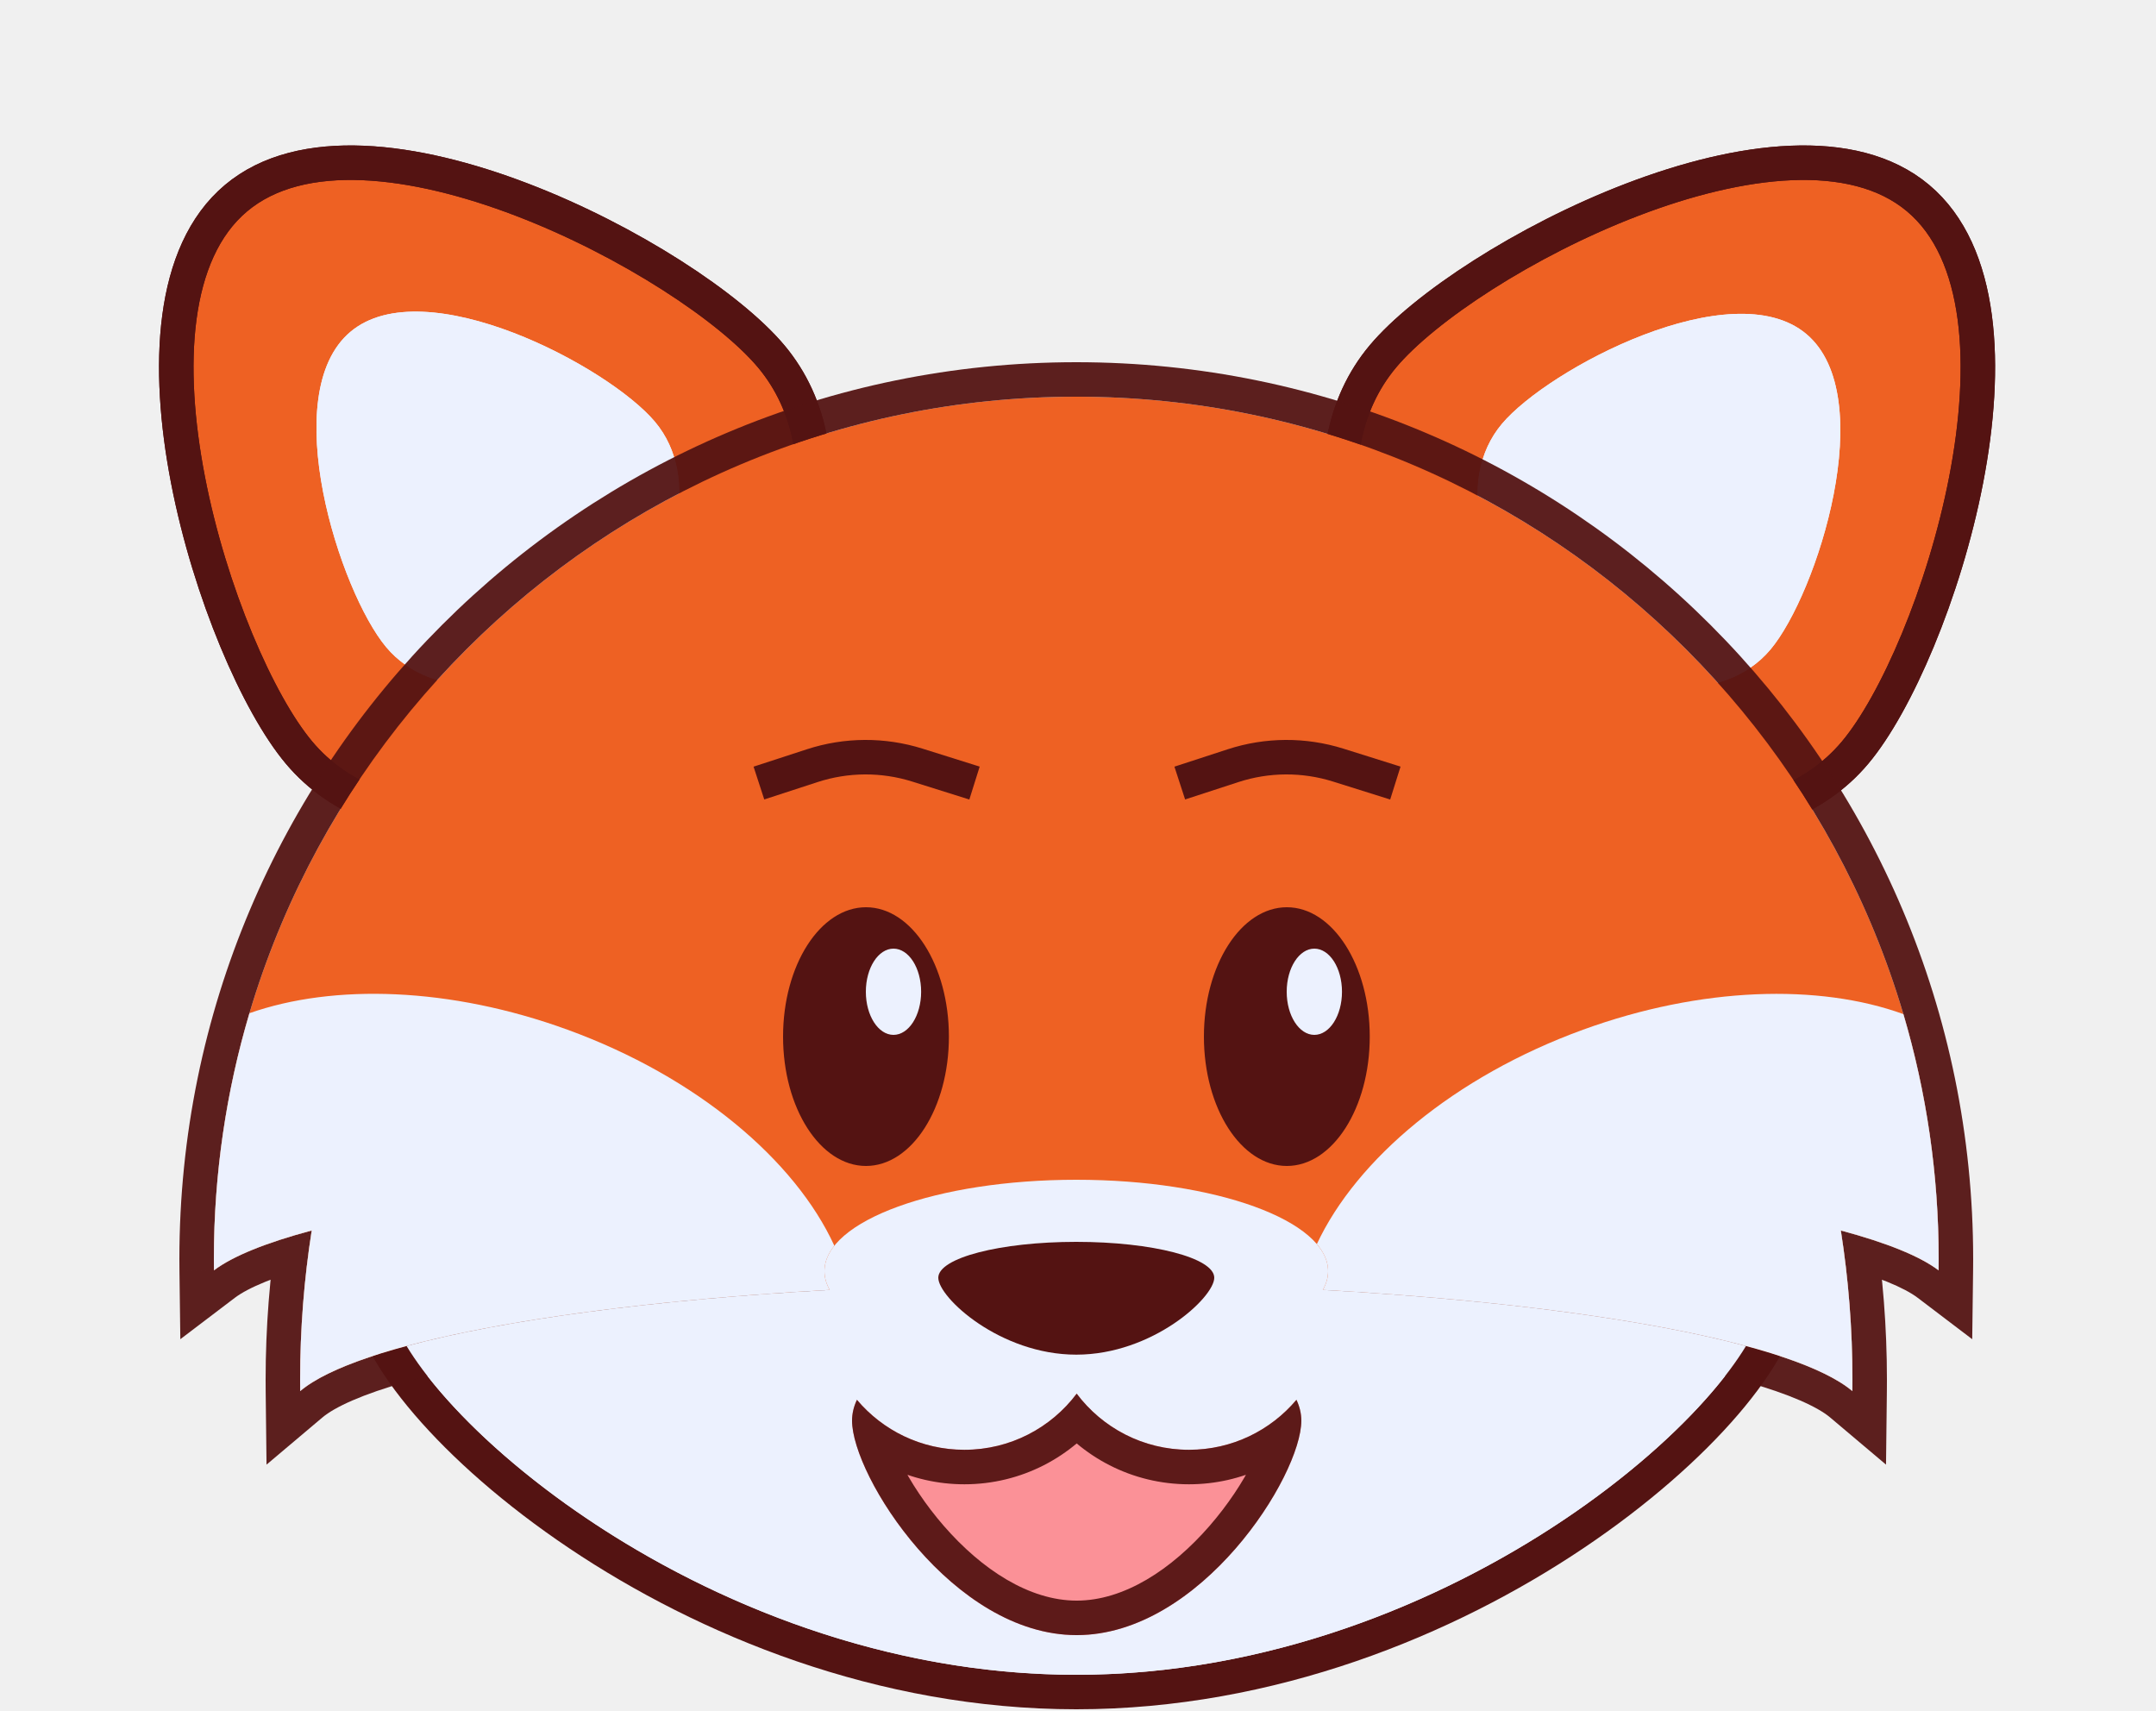
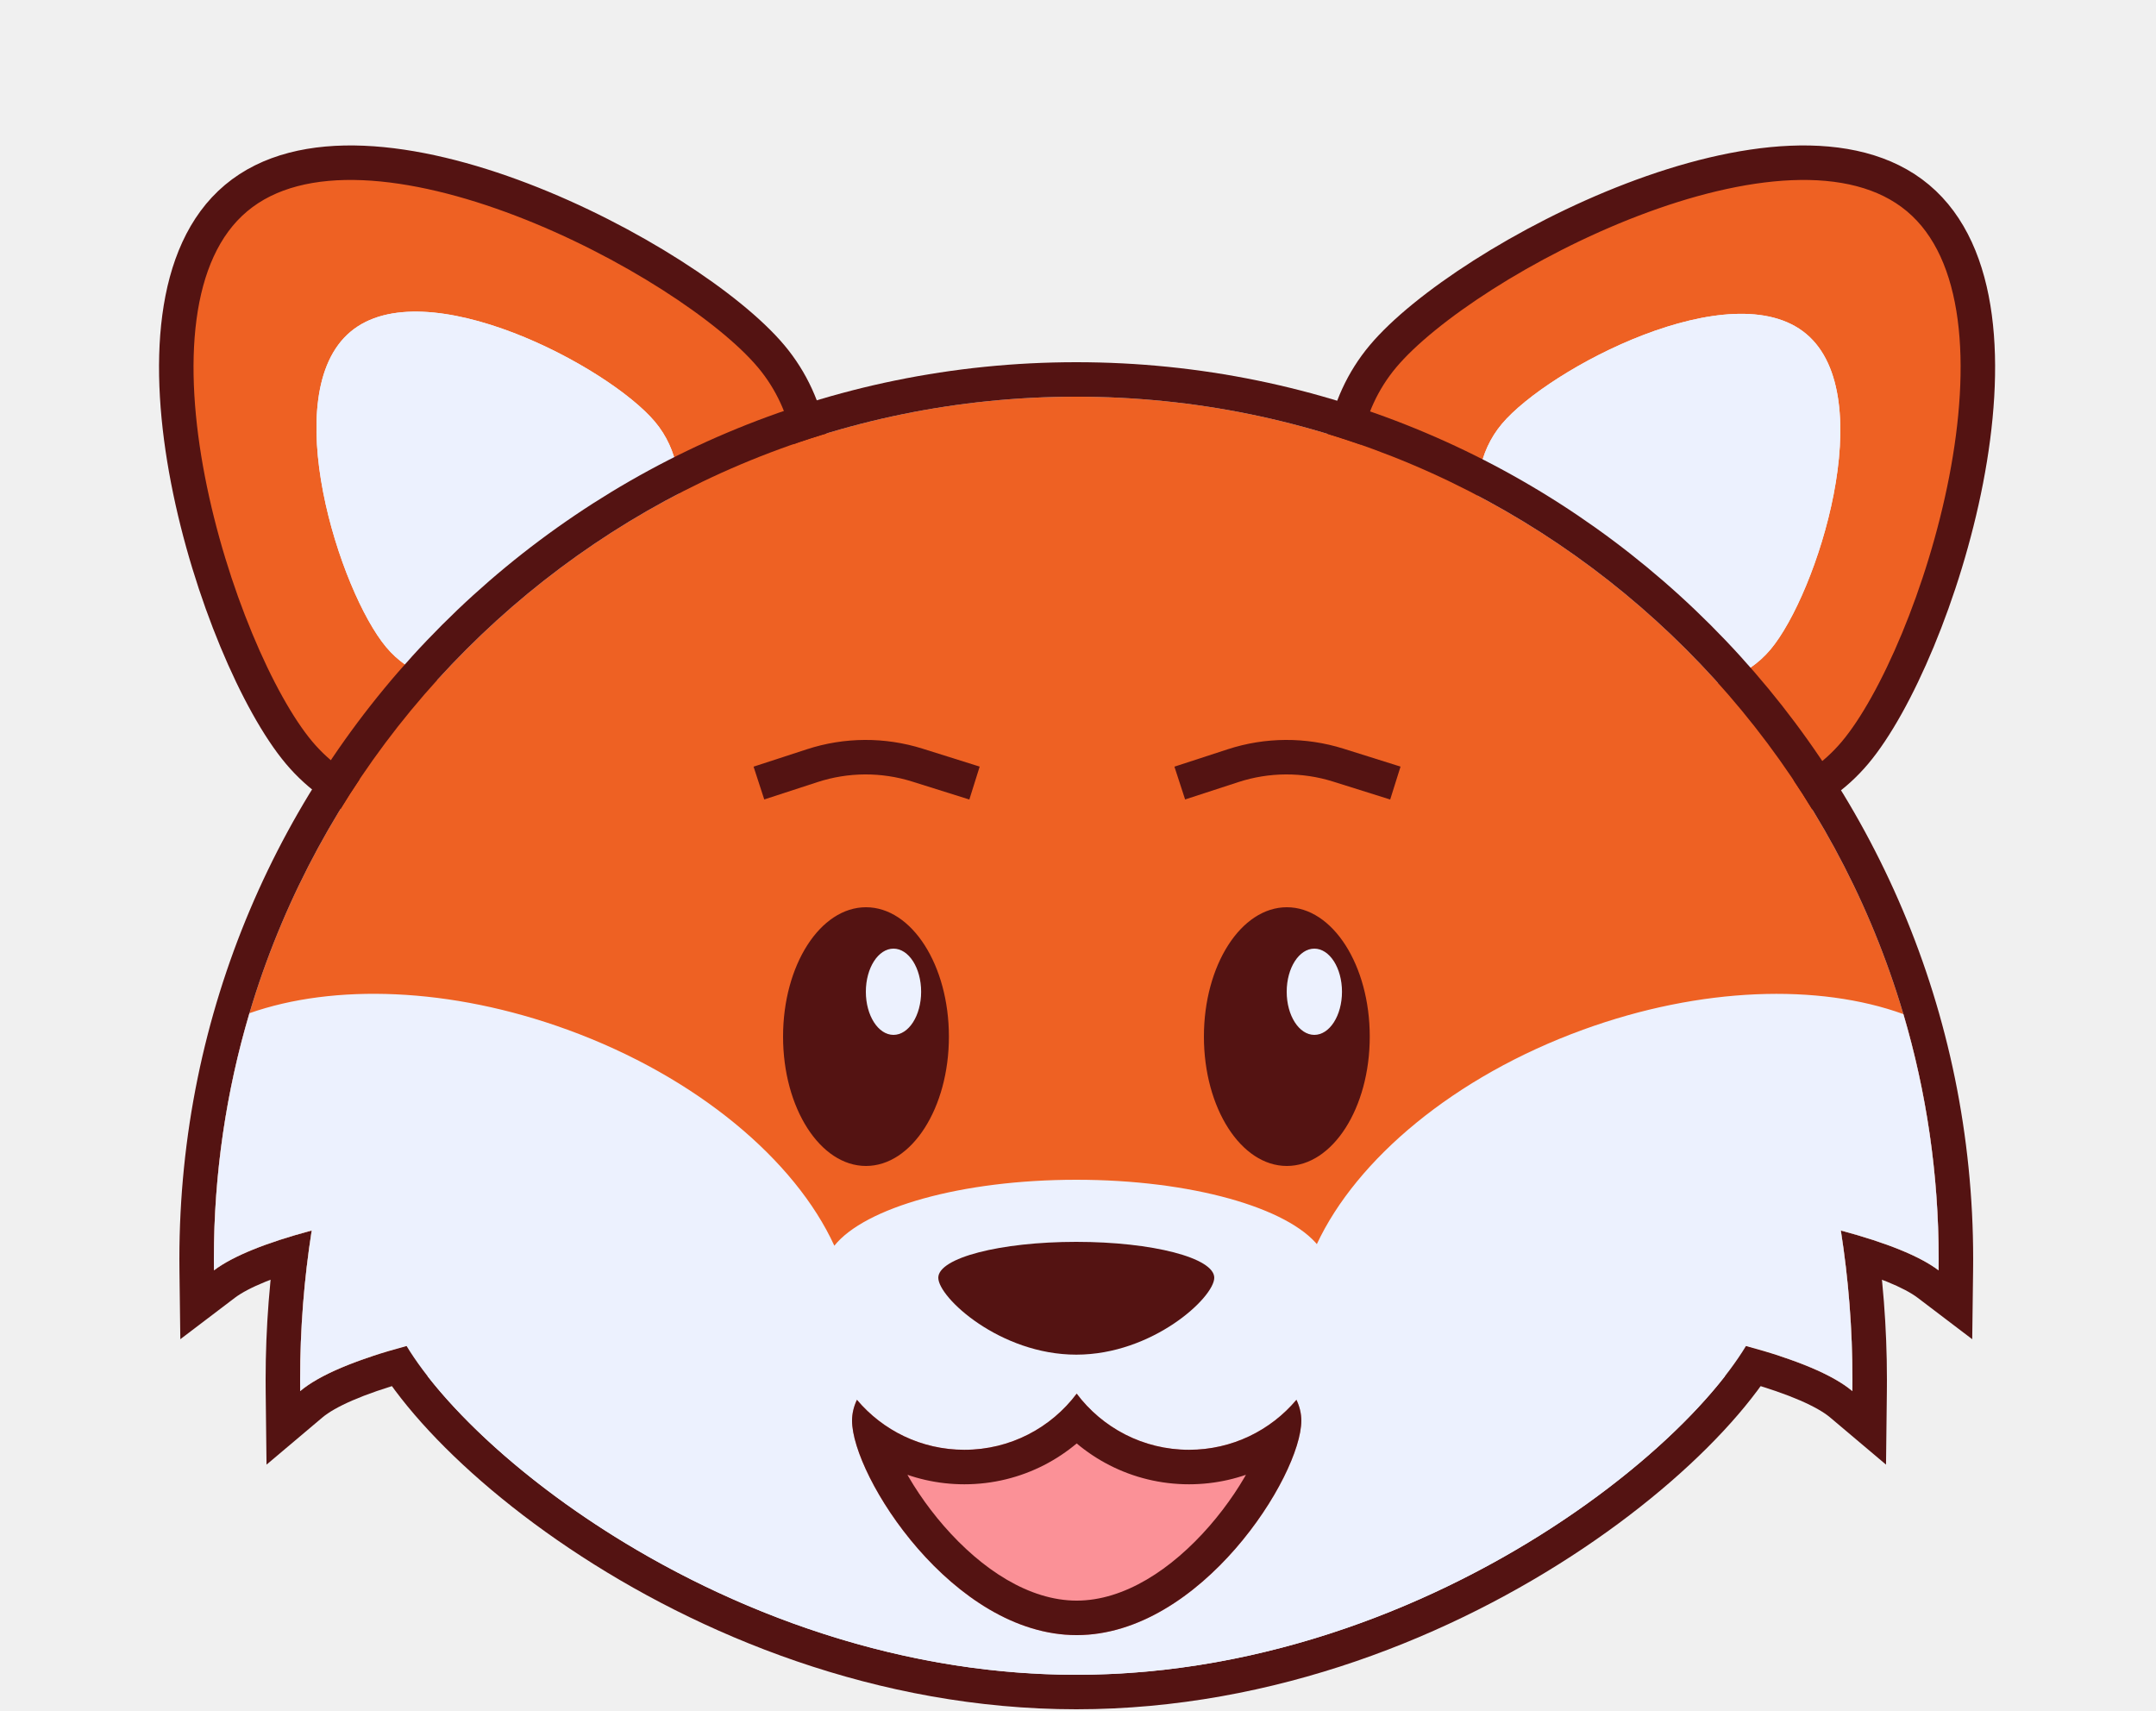
<svg xmlns="http://www.w3.org/2000/svg" width="625" height="496" viewBox="0 0 625 496" fill="none">
  <path d="M223.554 103.295C247.252 131.537 235.821 180.143 198.023 211.859C160.225 243.576 110.373 246.392 86.675 218.151C62.977 189.909 30.642 89.144 68.44 57.428C106.238 25.711 199.857 75.053 223.554 103.295Z" fill="#EE6123" />
  <path d="M223.554 103.295C247.252 131.537 235.821 180.143 198.023 211.859C160.225 243.576 110.373 246.392 86.675 218.151C62.977 189.909 30.642 89.144 68.44 57.428C106.238 25.711 199.857 75.053 223.554 103.295Z" fill="#EE6123" />
-   <path d="M223.554 103.295C247.252 131.537 235.821 180.143 198.023 211.859C160.225 243.576 110.373 246.392 86.675 218.151C62.977 189.909 30.642 89.144 68.44 57.428C106.238 25.711 199.857 75.053 223.554 103.295Z" stroke="#541312" stroke-width="10" />
  <path d="M223.554 103.295C247.252 131.537 235.821 180.143 198.023 211.859C160.225 243.576 110.373 246.392 86.675 218.151C62.977 189.909 30.642 89.144 68.44 57.428C106.238 25.711 199.857 75.053 223.554 103.295Z" stroke="#541312" stroke-width="10" />
  <path d="M189.872 122.277C203.357 138.347 196.852 166.007 175.343 184.055C153.834 202.103 125.466 203.706 111.981 187.635C98.496 171.564 80.095 114.224 101.604 96.176C123.113 78.127 176.387 106.206 189.872 122.277Z" fill="#ECF1FE" />
  <path d="M189.872 122.277C203.357 138.347 196.852 166.007 175.343 184.055C153.834 202.103 125.466 203.706 111.981 187.635C98.496 171.564 80.095 114.224 101.604 96.176C123.113 78.127 176.387 106.206 189.872 122.277Z" fill="#ECF1FE" />
  <path d="M537.787 218.151C514.09 246.392 464.238 243.576 426.439 211.859C388.641 180.143 377.21 131.537 400.908 103.295C424.606 75.053 518.224 25.711 556.023 57.428C593.821 89.144 561.485 189.909 537.787 218.151Z" fill="#EE6123" />
  <path d="M537.787 218.151C514.09 246.392 464.238 243.576 426.439 211.859C388.641 180.143 377.21 131.537 400.908 103.295C424.606 75.053 518.224 25.711 556.023 57.428C593.821 89.144 561.485 189.909 537.787 218.151Z" fill="#EE6123" />
  <path d="M537.787 218.151C514.09 246.392 464.238 243.576 426.439 211.859C388.641 180.143 377.21 131.537 400.908 103.295C424.606 75.053 518.224 25.711 556.023 57.428C593.821 89.144 561.485 189.909 537.787 218.151Z" stroke="#541312" stroke-width="10" />
-   <path d="M537.787 218.151C514.09 246.392 464.238 243.576 426.439 211.859C388.641 180.143 377.21 131.537 400.908 103.295C424.606 75.053 518.224 25.711 556.023 57.428C593.821 89.144 561.485 189.909 537.787 218.151Z" stroke="#541312" stroke-width="10" />
  <path d="M513.246 188.276C499.761 204.347 471.392 202.744 449.883 184.696C428.374 166.647 421.869 138.988 435.354 122.917C448.839 106.846 502.113 78.768 523.622 96.816C545.132 114.865 526.731 172.205 513.246 188.276Z" fill="#ECF1FE" />
  <path d="M513.246 188.276C499.761 204.347 471.392 202.744 449.883 184.696C428.374 166.647 421.869 138.988 435.354 122.917C448.839 106.846 502.113 78.768 523.622 96.816C545.132 114.865 526.731 172.205 513.246 188.276Z" fill="#ECF1FE" />
-   <path d="M312 490.5C368.451 490.5 419.405 469.366 456.207 444.672C474.618 432.318 489.619 418.987 500.078 406.793C505.305 400.699 509.469 394.806 512.352 389.383C515.188 384.047 517 378.764 517 374C517 364.057 509.342 355.917 498.901 349.5C488.18 342.909 472.997 337.154 454.68 332.391C417.969 322.847 367.526 317 312 317C256.474 317 206.031 322.847 169.32 332.391C151.003 337.154 135.82 342.909 125.099 349.5C114.658 355.917 107 364.057 107 374C107 378.764 108.812 384.047 111.648 389.383C114.531 394.806 118.695 400.699 123.922 406.793C134.381 418.987 149.382 432.318 167.793 444.672C204.595 469.366 255.549 490.5 312 490.5Z" fill="#ECF1FE" stroke="#541312" stroke-width="10" />
-   <mask id="path-6-outside-1_14_2853" maskUnits="userSpaceOnUse" x="52" y="105" width="520" height="320" fill="black">
-     <rect fill="#ECF1FE" x="52" y="105" width="520" height="320" />
+   <path d="M312 490.5C368.451 490.5 419.405 469.366 456.207 444.671C474.618 432.318 489.619 418.987 500.078 406.793C505.305 400.699 509.469 394.806 512.352 389.383C515.188 384.047 517 378.764 517 374C517 364.057 509.342 355.917 498.901 349.5C488.18 342.909 472.997 337.154 454.68 332.391C417.969 322.847 367.526 317 312 317C256.474 317 206.031 322.847 169.32 332.391C151.003 337.154 135.82 342.909 125.099 349.5C114.658 355.917 107 364.057 107 374C107 378.764 108.812 384.047 111.648 389.383C114.531 394.806 118.695 400.699 123.922 406.793C134.381 418.987 149.382 432.318 167.793 444.671C204.595 469.366 255.549 490.5 312 490.5Z" fill="#ECF1FE" stroke="#541312" stroke-width="10" />
+   <mask id="path-8-outside-1_14_2853" maskUnits="userSpaceOnUse" x="52" y="105" width="520" height="320" fill="black">
+     <rect fill="white" x="52" y="105" width="520" height="320" />
    <path fill-rule="evenodd" clip-rule="evenodd" d="M561.979 368.261C561.993 367.175 562 366.089 562 365C562 226.929 450.071 115 312 115C173.929 115 62 226.929 62 365C62 366.089 62.007 367.175 62.021 368.261C67.453 364.134 77.144 360.243 90.363 356.7C88.152 370.764 87 385.233 87 400C87 401.089 87.006 402.175 87.019 403.261C108.145 385.429 200.844 372 312 372C423.156 372 515.855 385.429 536.981 403.261C536.994 402.175 537 401.089 537 400C537 385.233 535.848 370.764 533.637 356.7C546.856 360.243 556.547 364.134 561.979 368.261Z" />
  </mask>
  <path fill-rule="evenodd" clip-rule="evenodd" d="M561.979 368.261C561.993 367.175 562 366.089 562 365C562 226.929 450.071 115 312 115C173.929 115 62 226.929 62 365C62 366.089 62.007 367.175 62.021 368.261C67.453 364.134 77.144 360.243 90.363 356.7C88.152 370.764 87 385.233 87 400C87 401.089 87.006 402.175 87.019 403.261C108.145 385.429 200.844 372 312 372C423.156 372 515.855 385.429 536.981 403.261C536.994 402.175 537 401.089 537 400C537 385.233 535.848 370.764 533.637 356.7C546.856 360.243 556.547 364.134 561.979 368.261Z" fill="#EE6123" />
-   <path d="M561.979 368.261L555.93 376.224L571.725 388.222L571.978 368.389L561.979 368.261ZM62.021 368.261L52.022 368.388L52.275 388.222L68.07 376.224L62.021 368.261ZM90.363 356.7L100.241 358.253L102.629 343.059L87.773 347.041L90.363 356.7ZM87.019 403.261L77.019 403.376L77.263 424.581L93.469 410.902L87.019 403.261ZM536.981 403.261L530.531 410.902L546.737 424.581L546.981 403.376L536.981 403.261ZM533.637 356.7L536.226 347.041L521.371 343.059L523.759 358.253L533.637 356.7ZM552 365C552 366.046 551.993 367.09 551.98 368.133L571.978 368.389C571.993 367.26 572 366.131 572 365H552ZM312 125C444.548 125 552 232.452 552 365H572C572 221.406 455.594 105 312 105V125ZM72 365C72 232.452 179.452 125 312 125V105C168.406 105 52 221.406 52 365H72ZM72.02 368.133C72.007 367.09 72 366.046 72 365H52C52 366.131 52.007 367.261 52.022 368.388L72.02 368.133ZM87.773 347.041C74.382 350.631 63.057 354.915 55.972 360.298L68.07 376.224C71.849 373.353 79.906 369.856 92.952 366.359L87.773 347.041ZM97 400C97 385.753 98.112 371.804 100.241 358.253L80.484 355.148C78.193 369.725 77 384.712 77 400H97ZM97.018 403.146C97.006 402.099 97 401.05 97 400H77C77 401.127 77.007 402.252 77.019 403.376L97.018 403.146ZM312 362C256.063 362 204.622 365.376 164.355 371.041C144.237 373.871 126.722 377.298 112.747 381.227C99.176 385.042 87.606 389.679 80.569 395.619L93.469 410.902C96.994 407.927 104.934 404.198 118.16 400.48C130.981 396.876 147.549 393.602 167.141 390.846C206.295 385.338 256.781 382 312 382V362ZM543.431 395.619C536.394 389.679 524.824 385.042 511.253 381.227C497.278 377.298 479.763 373.871 459.645 371.041C419.378 365.376 367.937 362 312 362V382C367.219 382 417.705 385.338 456.859 390.846C476.451 393.602 493.019 396.876 505.84 400.48C519.066 404.198 527.006 407.927 530.531 410.902L543.431 395.619ZM527 400C527 401.05 526.994 402.099 526.982 403.146L546.981 403.376C546.994 402.252 547 401.127 547 400H527ZM523.759 358.253C525.888 371.804 527 385.753 527 400H547C547 384.712 545.807 369.725 543.516 355.148L523.759 358.253ZM568.028 360.298C560.943 354.915 549.618 350.631 536.226 347.041L531.048 366.359C544.094 369.856 552.151 373.353 555.93 376.224L568.028 360.298Z" fill="#541312" mask="url(#path-6-outside-1_14_2853)" />
-   <path fill-rule="evenodd" clip-rule="evenodd" d="M506.139 390.191C477.893 382.597 434.643 376.775 383.467 373.928C384.472 372.176 385 370.36 385 368.5C385 353.864 352.317 342 312 342C271.683 342 239 353.864 239 368.5C239 370.36 239.528 372.176 240.533 373.928C189.357 376.775 146.107 382.597 117.861 390.191C139.452 425.781 218.182 485.5 312 485.5C405.817 485.5 484.548 425.781 506.139 390.191Z" fill="#ECF1FE" />
-   <path fill-rule="evenodd" clip-rule="evenodd" d="M241.868 361.121C240.001 363.463 239 365.939 239 368.5C239 370.36 239.528 372.176 240.533 373.928C162.832 378.251 103.402 389.432 87.019 403.26C87.006 402.175 87 401.088 87 400C87 385.233 88.152 370.764 90.363 356.7C77.144 360.243 67.453 364.134 62.021 368.26C62.007 367.175 62 366.088 62 365C62 340.233 65.601 316.308 72.309 293.719C96.679 285.133 130.48 286.114 164.493 298.494C202.072 312.172 230.51 336.342 241.868 361.121Z" fill="#ECF1FE" />
-   <path fill-rule="evenodd" clip-rule="evenodd" d="M561.979 368.261C561.993 367.175 562 366.088 562 365C562 340.329 558.426 316.492 551.768 293.979C527.348 285.128 493.227 286.008 458.889 298.506C421.557 312.094 393.246 336.038 381.74 360.646C383.859 363.127 385 365.765 385 368.5C385 370.36 384.472 372.176 383.467 373.928C461.168 378.251 520.598 389.432 536.981 403.261C536.994 402.175 537 401.088 537 400C537 385.233 535.848 370.764 533.637 356.7C546.856 360.243 556.547 364.134 561.979 368.261Z" fill="#ECF1FE" />
+   <path d="M561.979 368.261L555.93 376.224L571.725 388.222L571.978 368.389L561.979 368.261ZM62.021 368.261L52.022 368.388L52.275 388.222L68.07 376.224L62.021 368.261ZM90.363 356.7L100.241 358.253L102.629 343.059L87.773 347.041L90.363 356.7ZM87.019 403.261L77.019 403.376L77.263 424.581L93.469 410.902L87.019 403.261ZM536.981 403.261L530.531 410.902L546.737 424.581L546.981 403.376L536.981 403.261ZM533.637 356.7L536.226 347.041L521.371 343.059L523.759 358.253L533.637 356.7ZM552 365C552 366.046 551.993 367.09 551.98 368.133L571.978 368.389C571.993 367.26 572 366.131 572 365H552ZM312 125C444.548 125 552 232.452 552 365H572C572 221.406 455.594 105 312 105V125ZM72 365C72 232.452 179.452 125 312 125V105C168.406 105 52 221.406 52 365H72ZM72.02 368.133C72.007 367.09 72 366.046 72 365H52C52 366.131 52.007 367.261 52.022 368.388L72.02 368.133ZM87.773 347.041C74.382 350.631 63.057 354.915 55.972 360.298L68.07 376.224C71.849 373.353 79.906 369.856 92.952 366.359L87.773 347.041ZM97 400C97 385.753 98.112 371.804 100.241 358.253L80.484 355.148C78.193 369.725 77 384.712 77 400H97ZM97.018 403.146C97.006 402.099 97 401.05 97 400H77C77 401.127 77.007 402.252 77.019 403.376L97.018 403.146ZM312 362C256.063 362 204.622 365.376 164.355 371.041C144.237 373.871 126.722 377.298 112.747 381.227C99.176 385.042 87.606 389.679 80.569 395.619L93.469 410.902C96.994 407.927 104.934 404.198 118.16 400.48C130.981 396.876 147.549 393.602 167.141 390.846C206.295 385.338 256.781 382 312 382V362ZM543.431 395.619C536.394 389.679 524.824 385.042 511.253 381.227C497.278 377.298 479.763 373.871 459.645 371.041C419.378 365.376 367.937 362 312 362V382C367.219 382 417.705 385.338 456.859 390.846C476.451 393.602 493.019 396.876 505.84 400.48C519.066 404.198 527.006 407.927 530.531 410.902L543.431 395.619ZM527 400C527 401.05 526.994 402.099 526.982 403.146L546.981 403.376C546.994 402.252 547 401.127 547 400H527ZM523.759 358.253C525.888 371.804 527 385.753 527 400H547C547 384.712 545.807 369.725 543.516 355.148L523.759 358.253ZM568.028 360.298C560.943 354.915 549.618 350.631 536.226 347.041L531.048 366.359C544.094 369.856 552.151 373.353 555.93 376.224L568.028 360.298Z" fill="#541312" mask="url(#path-8-outside-1_14_2853)" />
+   <path fill-rule="evenodd" clip-rule="evenodd" d="M164.493 298.494C202.072 312.172 230.51 336.342 241.868 361.121C250.671 350.076 278.738 342 312 342C345.387 342 373.54 350.137 382.231 361.245C382.074 361.044 381.91 360.844 381.74 360.646C393.246 336.038 421.557 312.094 458.889 298.506C493.227 286.008 527.348 285.127 551.768 293.979C558.426 316.492 562 340.328 562 365C562 366.088 561.993 367.175 561.979 368.26C556.547 364.134 546.856 360.243 533.637 356.7C535.848 370.764 537 385.233 537 400C537 401.088 536.994 402.175 536.981 403.26C531.388 398.54 520.779 394.127 506.139 390.191C484.548 425.781 405.818 485.5 312 485.5C218.182 485.5 139.452 425.781 117.861 390.191C103.221 394.127 92.612 398.54 87.019 403.26C87.006 402.175 87 401.088 87 400C87 385.233 88.152 370.764 90.363 356.7C77.144 360.243 67.453 364.134 62.021 368.26C62.007 367.175 62 366.088 62 365C62 340.233 65.601 316.308 72.309 293.719C96.679 285.133 130.48 286.114 164.493 298.494Z" fill="#ECF1FE" />
  <path d="M352 370.4C352 376.144 334.091 392.7 312 392.7C289.909 392.7 272 376.144 272 370.4C272 364.656 289.909 360 312 360C334.091 360 352 364.656 352 370.4Z" fill="#541312" />
  <ellipse cx="251.038" cy="300.5" rx="24.038" ry="37.5" fill="#541312" />
  <ellipse cx="259.013" cy="287.5" rx="8.013" ry="12.5" fill="#ECF1FE" />
  <ellipse cx="373.038" cy="300.5" rx="24.038" ry="37.5" fill="#541312" />
  <ellipse cx="381.013" cy="287.5" rx="8.013" ry="12.5" fill="#ECF1FE" />
  <path d="M220 227L235.453 221.961C245.35 218.734 256.008 218.677 265.939 221.797L282.5 227" stroke="#541312" stroke-width="10" />
  <path d="M342 227L357.453 221.961C367.35 218.734 378.008 218.677 387.939 221.797L404.5 227" stroke="#541312" stroke-width="10" />
-   <mask id="path-18-inside-2_14_2853" fill="#ECF1FE">
+   <mask id="path-18-inside-2_14_2853" fill="white">
    <path fill-rule="evenodd" clip-rule="evenodd" d="M375.823 405.784C368.357 414.647 357.176 420.278 344.681 420.278C331.367 420.278 319.546 413.885 312.12 404.002C304.695 413.885 292.874 420.278 279.56 420.278C267.064 420.278 255.884 414.647 248.418 405.783C247.489 407.733 247 409.756 247 411.829C247 427.843 276.155 474.002 312.12 474.002C348.085 474.002 377.24 427.843 377.24 411.829C377.24 409.756 376.751 407.734 375.823 405.784Z" />
  </mask>
  <path fill-rule="evenodd" clip-rule="evenodd" d="M375.823 405.784C368.357 414.647 357.176 420.278 344.681 420.278C331.367 420.278 319.546 413.885 312.12 404.002C304.695 413.885 292.874 420.278 279.56 420.278C267.064 420.278 255.884 414.647 248.418 405.783C247.489 407.733 247 409.756 247 411.829C247 427.843 276.155 474.002 312.12 474.002C348.085 474.002 377.24 427.843 377.24 411.829C377.24 409.756 376.751 407.734 375.823 405.784Z" fill="#FB9197" />
  <path d="M375.823 405.784L384.851 401.484L378.175 387.469L368.174 399.341L375.823 405.784ZM312.12 404.002L320.115 397.995L312.12 387.354L304.125 397.995L312.12 404.002ZM248.418 405.783L256.066 399.341L246.066 387.469L239.39 401.482L248.418 405.783ZM368.174 399.341C362.527 406.045 354.103 410.278 344.681 410.278V430.278C360.249 430.278 374.186 423.249 383.471 412.226L368.174 399.341ZM344.681 410.278C334.644 410.278 325.733 405.473 320.115 397.995L304.125 410.009C313.359 422.298 328.089 430.278 344.681 430.278V410.278ZM304.125 397.995C298.507 405.473 289.597 410.278 279.56 410.278V430.278C296.152 430.278 310.882 422.298 320.115 410.009L304.125 397.995ZM279.56 410.278C270.138 410.278 261.713 406.045 256.066 399.341L240.769 412.226C250.054 423.248 263.991 430.278 279.56 430.278V410.278ZM239.39 401.482C237.879 404.653 237 408.138 237 411.829H257C257 411.374 257.098 410.814 257.446 410.084L239.39 401.482ZM237 411.829C237 418.192 239.668 425.773 243.176 432.778C246.854 440.12 252.094 448.091 258.53 455.485C271.102 469.932 289.899 484.002 312.12 484.002V464.002C298.377 464.002 284.613 454.992 273.617 442.356C268.268 436.209 263.972 429.638 261.059 423.821C257.976 417.667 257 413.473 257 411.829H237ZM312.12 484.002C334.341 484.002 353.138 469.932 365.71 455.485C372.146 448.091 377.386 440.12 381.064 432.778C384.572 425.773 387.24 418.192 387.24 411.829H367.24C367.24 413.473 366.263 417.667 363.181 423.821C360.268 429.638 355.972 436.209 350.623 442.356C339.627 454.992 325.863 464.002 312.12 464.002V484.002ZM387.24 411.829C387.24 408.138 386.361 404.654 384.851 401.484L366.794 410.084C367.142 410.814 367.24 411.374 367.24 411.829H387.24Z" fill="#541312" mask="url(#path-18-inside-2_14_2853)" />
</svg>
